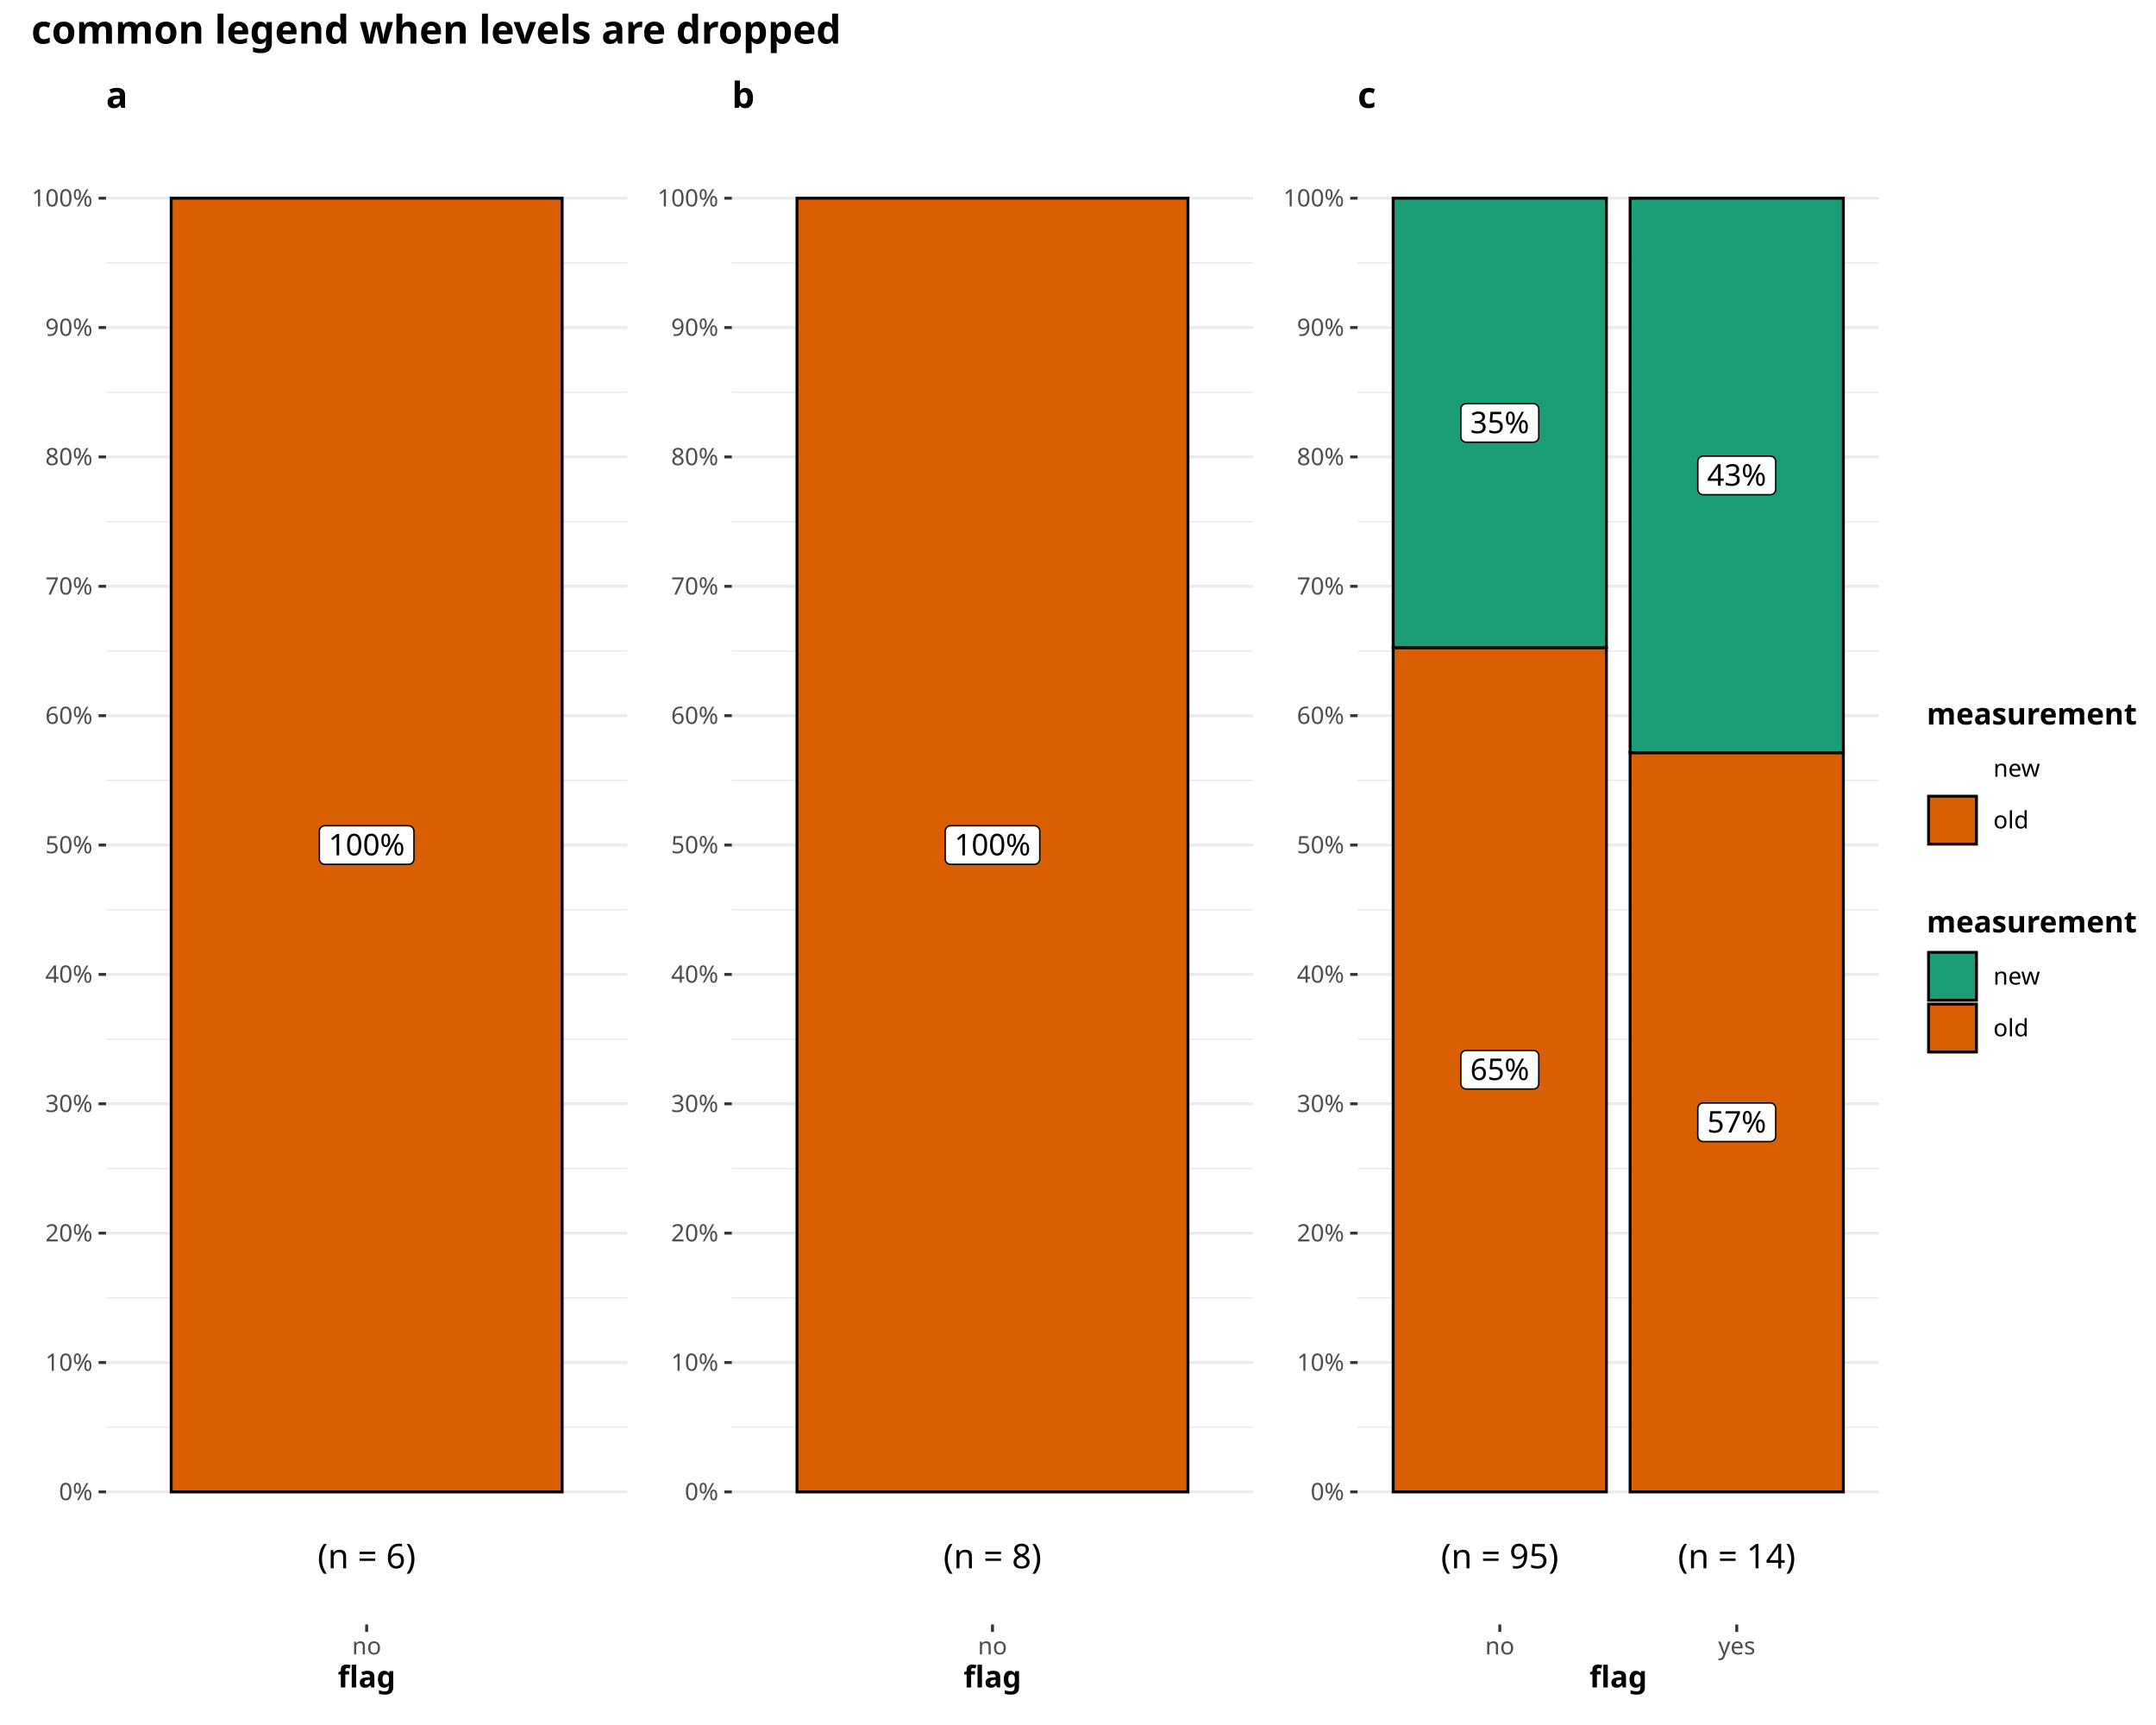
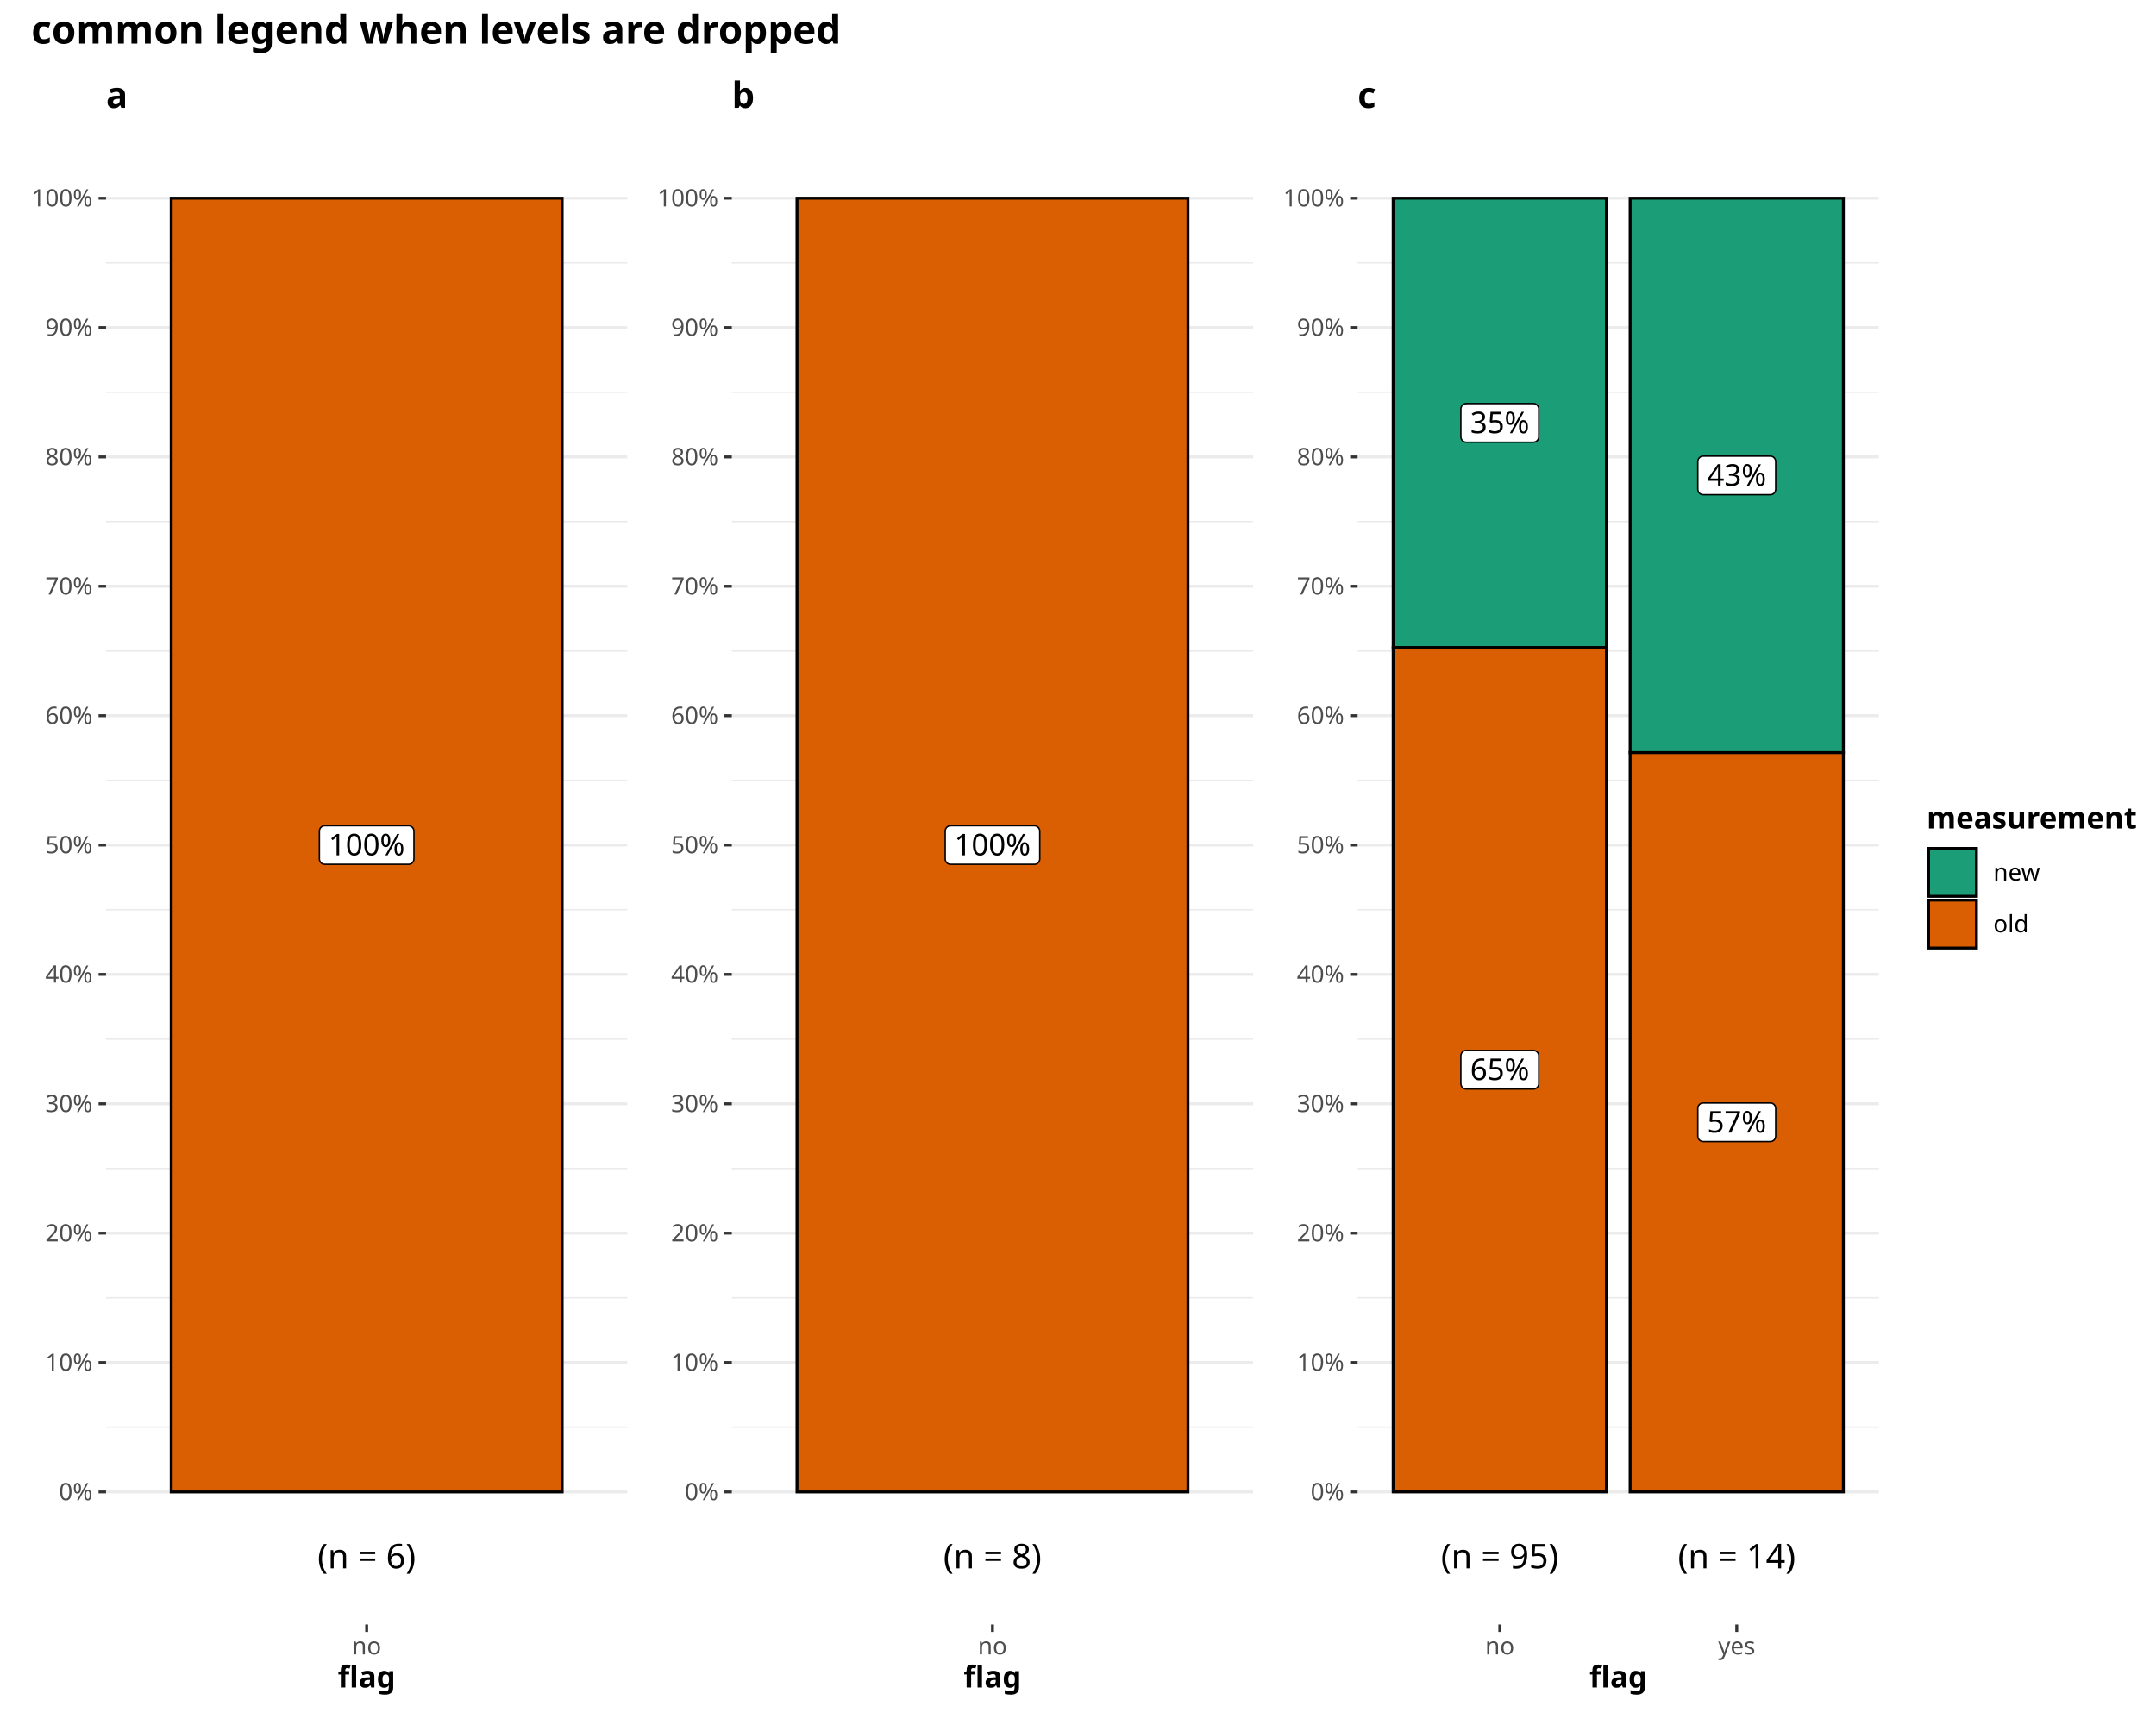
<svg xmlns="http://www.w3.org/2000/svg" class="svglite" data-engine-version="2.0" width="720.00pt" height="576.00pt" viewBox="0 0 720.00 576.00">
  <defs>
    <style type="text/css">
    .svglite line, .svglite polyline, .svglite polygon, .svglite path, .svglite rect, .svglite circle {
      fill: none;
      stroke: #000000;
      stroke-linecap: round;
      stroke-linejoin: round;
      stroke-miterlimit: 10.00;
    }
  </style>
  </defs>
  <rect width="100%" height="100%" style="stroke: none; fill: #FFFFFF;" />
  <defs>
    <clipPath id="cpMC4wMHw3MjAuMDB8MC4wMHw1NzYuMDA=">
      <rect x="0.00" y="0.00" width="720.00" height="576.00" />
    </clipPath>
  </defs>
  <g clip-path="url(#cpMC4wMHw3MjAuMDB8MC4wMHw1NzYuMDA=)">
    <rect x="0" y="0.00" width="720.00" height="576.00" style="stroke-width: 1.07; stroke: #FFFFFF; fill: #FFFFFF;" />
  </g>
  <defs>
    <clipPath id="cpMzUuNDF8NjI3LjQ3fDQzLjUwfDU0Mi40NA==">
      <rect x="35.41" y="43.50" width="592.06" height="498.95" />
    </clipPath>
  </defs>
  <g clip-path="url(#cpMzUuNDF8NjI3LjQ3fDQzLjUwfDU0Mi40NA==)">
</g>
  <g clip-path="url(#cpMC4wMHw3MjAuMDB8MC4wMHw1NzYuMDA=)">
</g>
  <defs>
    <clipPath id="cpNS40OHwyMTQuNDd8MjIuNzh8NTcwLjUy">
      <rect x="5.48" y="22.78" width="208.99" height="547.74" />
    </clipPath>
  </defs>
  <g clip-path="url(#cpNS40OHwyMTQuNDd8MjIuNzh8NTcwLjUy)">
    <rect x="5.48" y="22.78" width="208.99" height="547.74" style="stroke-width: 0.97; stroke: #FFFFFF; fill: #FFFFFF;" />
  </g>
  <g clip-path="url(#cpMC4wMHw3MjAuMDB8MC4wMHw1NzYuMDA=)">
</g>
  <defs>
    <clipPath id="cpMjE0LjQ3fDQyMy40NnwyMi43OHw1NzAuNTI=">
      <rect x="214.47" y="22.78" width="208.99" height="547.74" />
    </clipPath>
  </defs>
  <g clip-path="url(#cpMjE0LjQ3fDQyMy40NnwyMi43OHw1NzAuNTI=)">
    <rect x="214.47" y="22.78" width="208.99" height="547.74" style="stroke-width: 0.97; stroke: #FFFFFF; fill: #FFFFFF;" />
  </g>
  <g clip-path="url(#cpMC4wMHw3MjAuMDB8MC4wMHw1NzYuMDA=)">
</g>
  <defs>
    <clipPath id="cpNDIzLjQ2fDcxNC41MnwyMi43OHw1NzAuNTI=">
      <rect x="423.46" y="22.78" width="291.06" height="547.74" />
    </clipPath>
  </defs>
  <g clip-path="url(#cpNDIzLjQ2fDcxNC41MnwyMi43OHw1NzAuNTI=)">
    <rect x="423.46" y="22.78" width="291.06" height="547.74" style="stroke-width: 0.97; stroke: #FFFFFF; fill: #FFFFFF;" />
  </g>
  <g clip-path="url(#cpMC4wMHw3MjAuMDB8MC4wMHw1NzYuMDA=)">
</g>
  <defs>
    <clipPath id="cpMzUuNDF8MjA5LjQ5fDQzLjUwfDU0Mi40NA==">
      <rect x="35.41" y="43.50" width="174.08" height="498.95" />
    </clipPath>
  </defs>
  <g clip-path="url(#cpMzUuNDF8MjA5LjQ5fDQzLjUwfDU0Mi40NA==)">
    <rect x="35.41" y="43.50" width="174.08" height="498.95" style="stroke-width: 0.97; stroke: none; fill: #FFFFFF;" />
    <polyline points="35.41,476.56 209.49,476.56 " style="stroke-width: 0.48; stroke: #EBEBEB; stroke-linecap: butt;" />
    <polyline points="35.41,433.36 209.49,433.36 " style="stroke-width: 0.48; stroke: #EBEBEB; stroke-linecap: butt;" />
    <polyline points="35.41,390.17 209.49,390.17 " style="stroke-width: 0.48; stroke: #EBEBEB; stroke-linecap: butt;" />
    <polyline points="35.41,346.97 209.49,346.97 " style="stroke-width: 0.48; stroke: #EBEBEB; stroke-linecap: butt;" />
    <polyline points="35.41,303.77 209.49,303.77 " style="stroke-width: 0.48; stroke: #EBEBEB; stroke-linecap: butt;" />
    <polyline points="35.41,260.57 209.49,260.57 " style="stroke-width: 0.48; stroke: #EBEBEB; stroke-linecap: butt;" />
    <polyline points="35.41,217.37 209.49,217.37 " style="stroke-width: 0.48; stroke: #EBEBEB; stroke-linecap: butt;" />
    <polyline points="35.41,174.17 209.49,174.17 " style="stroke-width: 0.48; stroke: #EBEBEB; stroke-linecap: butt;" />
    <polyline points="35.41,130.97 209.49,130.97 " style="stroke-width: 0.48; stroke: #EBEBEB; stroke-linecap: butt;" />
    <polyline points="35.41,87.77 209.49,87.77 " style="stroke-width: 0.48; stroke: #EBEBEB; stroke-linecap: butt;" />
    <polyline points="35.41,498.16 209.49,498.16 " style="stroke-width: 0.97; stroke: #EBEBEB; stroke-linecap: butt;" />
    <polyline points="35.41,454.96 209.49,454.96 " style="stroke-width: 0.97; stroke: #EBEBEB; stroke-linecap: butt;" />
    <polyline points="35.41,411.76 209.49,411.76 " style="stroke-width: 0.97; stroke: #EBEBEB; stroke-linecap: butt;" />
    <polyline points="35.41,368.57 209.49,368.57 " style="stroke-width: 0.97; stroke: #EBEBEB; stroke-linecap: butt;" />
    <polyline points="35.41,325.37 209.49,325.37 " style="stroke-width: 0.97; stroke: #EBEBEB; stroke-linecap: butt;" />
    <polyline points="35.41,282.17 209.49,282.17 " style="stroke-width: 0.97; stroke: #EBEBEB; stroke-linecap: butt;" />
    <polyline points="35.41,238.97 209.49,238.97 " style="stroke-width: 0.97; stroke: #EBEBEB; stroke-linecap: butt;" />
    <polyline points="35.41,195.77 209.49,195.77 " style="stroke-width: 0.97; stroke: #EBEBEB; stroke-linecap: butt;" />
    <polyline points="35.41,152.57 209.49,152.57 " style="stroke-width: 0.97; stroke: #EBEBEB; stroke-linecap: butt;" />
    <polyline points="35.41,109.37 209.49,109.37 " style="stroke-width: 0.97; stroke: #EBEBEB; stroke-linecap: butt;" />
    <polyline points="35.41,66.18 209.49,66.18 " style="stroke-width: 0.97; stroke: #EBEBEB; stroke-linecap: butt;" />
+     <rect x="57.17" y="66.18" width="130.56" height="0.00" style="stroke-width: 0.97; stroke-linecap: butt; stroke-linejoin: miter; fill: #1B9E77;" />
    <rect x="57.17" y="66.18" width="130.56" height="431.99" style="stroke-width: 0.97; stroke-linecap: butt; stroke-linejoin: miter; fill: #D95F02;" />
    <polygon points="108.46,288.61 136.44,288.61 136.36,288.61 136.65,288.60 136.94,288.54 137.21,288.44 137.46,288.29 137.68,288.11 137.87,287.89 138.03,287.65 138.14,287.38 138.21,287.10 138.24,286.81 138.24,286.81 138.24,277.53 138.24,277.53 138.21,277.24 138.14,276.96 138.03,276.69 137.87,276.45 137.68,276.23 137.46,276.05 137.21,275.90 136.94,275.80 136.65,275.74 136.44,275.73 108.46,275.73 108.67,275.74 108.39,275.73 108.10,275.76 107.82,275.84 107.56,275.97 107.32,276.13 107.11,276.33 106.94,276.57 106.80,276.82 106.71,277.10 106.66,277.38 106.66,277.53 106.66,286.81 106.66,286.66 106.66,286.95 106.71,287.24 106.80,287.52 106.94,287.77 107.11,288.00 107.32,288.20 107.56,288.37 107.82,288.49 108.10,288.57 108.39,288.61 " style="stroke-width: 0.48; fill: #FFFFFF;" />
    <text x="122.45" y="285.61" text-anchor="middle" style="font-size: 10.00px; font-family: sans;" textLength="25.58px" lengthAdjust="spacingAndGlyphs">100%</text>
    <text x="122.45" y="523.68" text-anchor="middle" style="font-size: 11.38px; font-family: sans;" textLength="33.21px" lengthAdjust="spacingAndGlyphs">(n = 6)</text>
  </g>
  <g clip-path="url(#cpMC4wMHw3MjAuMDB8MC4wMHw1NzYuMDA=)">
    <text x="30.92" y="500.92" text-anchor="end" style="font-size: 8.00px; fill: #4D4D4D; font-family: sans;" textLength="11.56px" lengthAdjust="spacingAndGlyphs">0%</text>
    <text x="30.92" y="457.72" text-anchor="end" style="font-size: 8.00px; fill: #4D4D4D; font-family: sans;" textLength="16.01px" lengthAdjust="spacingAndGlyphs">10%</text>
    <text x="30.92" y="414.52" text-anchor="end" style="font-size: 8.00px; fill: #4D4D4D; font-family: sans;" textLength="16.01px" lengthAdjust="spacingAndGlyphs">20%</text>
    <text x="30.92" y="371.32" text-anchor="end" style="font-size: 8.00px; fill: #4D4D4D; font-family: sans;" textLength="16.01px" lengthAdjust="spacingAndGlyphs">30%</text>
    <text x="30.92" y="328.12" text-anchor="end" style="font-size: 8.00px; fill: #4D4D4D; font-family: sans;" textLength="16.01px" lengthAdjust="spacingAndGlyphs">40%</text>
    <text x="30.92" y="284.92" text-anchor="end" style="font-size: 8.00px; fill: #4D4D4D; font-family: sans;" textLength="16.01px" lengthAdjust="spacingAndGlyphs">50%</text>
    <text x="30.92" y="241.72" text-anchor="end" style="font-size: 8.00px; fill: #4D4D4D; font-family: sans;" textLength="16.01px" lengthAdjust="spacingAndGlyphs">60%</text>
    <text x="30.92" y="198.52" text-anchor="end" style="font-size: 8.00px; fill: #4D4D4D; font-family: sans;" textLength="16.01px" lengthAdjust="spacingAndGlyphs">70%</text>
    <text x="30.92" y="155.33" text-anchor="end" style="font-size: 8.00px; fill: #4D4D4D; font-family: sans;" textLength="16.01px" lengthAdjust="spacingAndGlyphs">80%</text>
    <text x="30.92" y="112.13" text-anchor="end" style="font-size: 8.00px; fill: #4D4D4D; font-family: sans;" textLength="16.01px" lengthAdjust="spacingAndGlyphs">90%</text>
    <text x="30.92" y="68.93" text-anchor="end" style="font-size: 8.00px; fill: #4D4D4D; font-family: sans;" textLength="20.46px" lengthAdjust="spacingAndGlyphs">100%</text>
    <polyline points="32.92,498.16 35.41,498.16 " style="stroke-width: 0.97; stroke: #333333; stroke-linecap: butt;" />
    <polyline points="32.92,454.96 35.41,454.96 " style="stroke-width: 0.97; stroke: #333333; stroke-linecap: butt;" />
    <polyline points="32.92,411.76 35.41,411.76 " style="stroke-width: 0.97; stroke: #333333; stroke-linecap: butt;" />
    <polyline points="32.92,368.57 35.41,368.57 " style="stroke-width: 0.97; stroke: #333333; stroke-linecap: butt;" />
    <polyline points="32.92,325.37 35.41,325.37 " style="stroke-width: 0.97; stroke: #333333; stroke-linecap: butt;" />
    <polyline points="32.92,282.17 35.41,282.17 " style="stroke-width: 0.97; stroke: #333333; stroke-linecap: butt;" />
    <polyline points="32.92,238.97 35.41,238.97 " style="stroke-width: 0.97; stroke: #333333; stroke-linecap: butt;" />
    <polyline points="32.92,195.77 35.41,195.77 " style="stroke-width: 0.97; stroke: #333333; stroke-linecap: butt;" />
    <polyline points="32.92,152.57 35.41,152.57 " style="stroke-width: 0.97; stroke: #333333; stroke-linecap: butt;" />
    <polyline points="32.92,109.37 35.41,109.37 " style="stroke-width: 0.97; stroke: #333333; stroke-linecap: butt;" />
    <polyline points="32.92,66.18 35.41,66.18 " style="stroke-width: 0.97; stroke: #333333; stroke-linecap: butt;" />
    <polyline points="122.45,544.93 122.45,542.44 " style="stroke-width: 0.97; stroke: #333333; stroke-linecap: butt;" />
    <text x="122.45" y="552.43" text-anchor="middle" style="font-size: 8.00px; fill: #4D4D4D; font-family: sans;" textLength="8.90px" lengthAdjust="spacingAndGlyphs">no</text>
    <text x="122.45" y="563.46" text-anchor="middle" style="font-size: 10.00px; font-weight: bold; font-family: sans;" textLength="16.12px" lengthAdjust="spacingAndGlyphs">flag</text>
    <text x="35.41" y="36.02" style="font-size: 12.00px; font-weight: bold; font-family: sans;" textLength="6.67px" lengthAdjust="spacingAndGlyphs">a</text>
  </g>
  <defs>
    <clipPath id="cpMjQ0LjQwfDQxOC40OHw0My41MHw1NDIuNDQ=">
      <rect x="244.40" y="43.50" width="174.08" height="498.95" />
    </clipPath>
  </defs>
  <g clip-path="url(#cpMjQ0LjQwfDQxOC40OHw0My41MHw1NDIuNDQ=)">
    <rect x="244.40" y="43.50" width="174.08" height="498.95" style="stroke-width: 0.97; stroke: none; fill: #FFFFFF;" />
    <polyline points="244.40,476.56 418.48,476.56 " style="stroke-width: 0.48; stroke: #EBEBEB; stroke-linecap: butt;" />
    <polyline points="244.40,433.36 418.48,433.36 " style="stroke-width: 0.48; stroke: #EBEBEB; stroke-linecap: butt;" />
    <polyline points="244.40,390.17 418.48,390.17 " style="stroke-width: 0.48; stroke: #EBEBEB; stroke-linecap: butt;" />
    <polyline points="244.40,346.97 418.48,346.97 " style="stroke-width: 0.48; stroke: #EBEBEB; stroke-linecap: butt;" />
    <polyline points="244.40,303.77 418.48,303.77 " style="stroke-width: 0.48; stroke: #EBEBEB; stroke-linecap: butt;" />
    <polyline points="244.40,260.57 418.48,260.57 " style="stroke-width: 0.48; stroke: #EBEBEB; stroke-linecap: butt;" />
    <polyline points="244.40,217.37 418.48,217.37 " style="stroke-width: 0.48; stroke: #EBEBEB; stroke-linecap: butt;" />
    <polyline points="244.40,174.17 418.48,174.17 " style="stroke-width: 0.48; stroke: #EBEBEB; stroke-linecap: butt;" />
    <polyline points="244.40,130.97 418.48,130.97 " style="stroke-width: 0.48; stroke: #EBEBEB; stroke-linecap: butt;" />
    <polyline points="244.40,87.77 418.48,87.77 " style="stroke-width: 0.48; stroke: #EBEBEB; stroke-linecap: butt;" />
    <polyline points="244.40,498.16 418.48,498.16 " style="stroke-width: 0.97; stroke: #EBEBEB; stroke-linecap: butt;" />
    <polyline points="244.40,454.96 418.48,454.96 " style="stroke-width: 0.97; stroke: #EBEBEB; stroke-linecap: butt;" />
    <polyline points="244.40,411.76 418.48,411.76 " style="stroke-width: 0.97; stroke: #EBEBEB; stroke-linecap: butt;" />
    <polyline points="244.40,368.57 418.48,368.57 " style="stroke-width: 0.97; stroke: #EBEBEB; stroke-linecap: butt;" />
    <polyline points="244.40,325.37 418.48,325.37 " style="stroke-width: 0.97; stroke: #EBEBEB; stroke-linecap: butt;" />
    <polyline points="244.40,282.17 418.48,282.17 " style="stroke-width: 0.97; stroke: #EBEBEB; stroke-linecap: butt;" />
    <polyline points="244.40,238.97 418.48,238.97 " style="stroke-width: 0.97; stroke: #EBEBEB; stroke-linecap: butt;" />
    <polyline points="244.40,195.77 418.48,195.77 " style="stroke-width: 0.97; stroke: #EBEBEB; stroke-linecap: butt;" />
    <polyline points="244.40,152.57 418.48,152.57 " style="stroke-width: 0.97; stroke: #EBEBEB; stroke-linecap: butt;" />
    <polyline points="244.40,109.37 418.48,109.37 " style="stroke-width: 0.97; stroke: #EBEBEB; stroke-linecap: butt;" />
    <polyline points="244.40,66.18 418.48,66.18 " style="stroke-width: 0.97; stroke: #EBEBEB; stroke-linecap: butt;" />
+     <rect x="266.16" y="66.18" width="130.56" height="0.00" style="stroke-width: 0.97; stroke-linecap: butt; stroke-linejoin: miter; fill: #1B9E77;" />
    <rect x="266.16" y="66.18" width="130.56" height="431.99" style="stroke-width: 0.97; stroke-linecap: butt; stroke-linejoin: miter; fill: #D95F02;" />
    <polygon points="317.45,288.61 345.43,288.61 345.35,288.61 345.64,288.60 345.93,288.54 346.20,288.44 346.45,288.29 346.67,288.11 346.86,287.89 347.02,287.65 347.13,287.38 347.20,287.10 347.23,286.81 347.23,286.81 347.23,277.53 347.23,277.53 347.20,277.24 347.13,276.96 347.02,276.69 346.86,276.45 346.67,276.23 346.45,276.05 346.20,275.90 345.93,275.80 345.64,275.74 345.43,275.73 317.45,275.73 317.66,275.74 317.37,275.73 317.09,275.76 316.81,275.84 316.55,275.97 316.31,276.13 316.10,276.33 315.93,276.57 315.79,276.82 315.70,277.10 315.65,277.38 315.65,277.53 315.65,286.81 315.65,286.66 315.65,286.95 315.70,287.24 315.79,287.52 315.93,287.77 316.10,288.00 316.31,288.20 316.55,288.37 316.81,288.49 317.09,288.57 317.37,288.61 " style="stroke-width: 0.48; fill: #FFFFFF;" />
    <text x="331.44" y="285.61" text-anchor="middle" style="font-size: 10.00px; font-family: sans;" textLength="25.58px" lengthAdjust="spacingAndGlyphs">100%</text>
    <text x="331.44" y="523.68" text-anchor="middle" style="font-size: 11.38px; font-family: sans;" textLength="33.21px" lengthAdjust="spacingAndGlyphs">(n = 8)</text>
  </g>
  <g clip-path="url(#cpMC4wMHw3MjAuMDB8MC4wMHw1NzYuMDA=)">
    <text x="239.91" y="500.92" text-anchor="end" style="font-size: 8.00px; fill: #4D4D4D; font-family: sans;" textLength="11.56px" lengthAdjust="spacingAndGlyphs">0%</text>
    <text x="239.91" y="457.72" text-anchor="end" style="font-size: 8.00px; fill: #4D4D4D; font-family: sans;" textLength="16.01px" lengthAdjust="spacingAndGlyphs">10%</text>
    <text x="239.91" y="414.52" text-anchor="end" style="font-size: 8.00px; fill: #4D4D4D; font-family: sans;" textLength="16.01px" lengthAdjust="spacingAndGlyphs">20%</text>
    <text x="239.91" y="371.32" text-anchor="end" style="font-size: 8.00px; fill: #4D4D4D; font-family: sans;" textLength="16.01px" lengthAdjust="spacingAndGlyphs">30%</text>
    <text x="239.91" y="328.12" text-anchor="end" style="font-size: 8.00px; fill: #4D4D4D; font-family: sans;" textLength="16.01px" lengthAdjust="spacingAndGlyphs">40%</text>
    <text x="239.91" y="284.92" text-anchor="end" style="font-size: 8.00px; fill: #4D4D4D; font-family: sans;" textLength="16.01px" lengthAdjust="spacingAndGlyphs">50%</text>
    <text x="239.91" y="241.72" text-anchor="end" style="font-size: 8.00px; fill: #4D4D4D; font-family: sans;" textLength="16.01px" lengthAdjust="spacingAndGlyphs">60%</text>
    <text x="239.91" y="198.52" text-anchor="end" style="font-size: 8.00px; fill: #4D4D4D; font-family: sans;" textLength="16.01px" lengthAdjust="spacingAndGlyphs">70%</text>
    <text x="239.91" y="155.33" text-anchor="end" style="font-size: 8.00px; fill: #4D4D4D; font-family: sans;" textLength="16.01px" lengthAdjust="spacingAndGlyphs">80%</text>
    <text x="239.91" y="112.13" text-anchor="end" style="font-size: 8.00px; fill: #4D4D4D; font-family: sans;" textLength="16.01px" lengthAdjust="spacingAndGlyphs">90%</text>
    <text x="239.91" y="68.93" text-anchor="end" style="font-size: 8.00px; fill: #4D4D4D; font-family: sans;" textLength="20.46px" lengthAdjust="spacingAndGlyphs">100%</text>
    <polyline points="241.90,498.16 244.40,498.16 " style="stroke-width: 0.97; stroke: #333333; stroke-linecap: butt;" />
    <polyline points="241.90,454.96 244.40,454.96 " style="stroke-width: 0.97; stroke: #333333; stroke-linecap: butt;" />
    <polyline points="241.90,411.76 244.40,411.76 " style="stroke-width: 0.97; stroke: #333333; stroke-linecap: butt;" />
    <polyline points="241.90,368.57 244.40,368.57 " style="stroke-width: 0.97; stroke: #333333; stroke-linecap: butt;" />
    <polyline points="241.90,325.37 244.40,325.37 " style="stroke-width: 0.97; stroke: #333333; stroke-linecap: butt;" />
    <polyline points="241.90,282.17 244.40,282.17 " style="stroke-width: 0.97; stroke: #333333; stroke-linecap: butt;" />
    <polyline points="241.90,238.97 244.40,238.97 " style="stroke-width: 0.97; stroke: #333333; stroke-linecap: butt;" />
    <polyline points="241.90,195.77 244.40,195.77 " style="stroke-width: 0.97; stroke: #333333; stroke-linecap: butt;" />
    <polyline points="241.90,152.57 244.40,152.57 " style="stroke-width: 0.97; stroke: #333333; stroke-linecap: butt;" />
    <polyline points="241.90,109.37 244.40,109.37 " style="stroke-width: 0.97; stroke: #333333; stroke-linecap: butt;" />
    <polyline points="241.90,66.18 244.40,66.18 " style="stroke-width: 0.97; stroke: #333333; stroke-linecap: butt;" />
    <polyline points="331.44,544.93 331.44,542.44 " style="stroke-width: 0.97; stroke: #333333; stroke-linecap: butt;" />
    <text x="331.44" y="552.43" text-anchor="middle" style="font-size: 8.00px; fill: #4D4D4D; font-family: sans;" textLength="8.90px" lengthAdjust="spacingAndGlyphs">no</text>
    <text x="331.44" y="563.46" text-anchor="middle" style="font-size: 10.00px; font-weight: bold; font-family: sans;" textLength="16.12px" lengthAdjust="spacingAndGlyphs">flag</text>
    <text x="244.40" y="36.02" style="font-size: 12.00px; font-weight: bold; font-family: sans;" textLength="6.67px" lengthAdjust="spacingAndGlyphs">b</text>
  </g>
  <defs>
    <clipPath id="cpNDUzLjM4fDYyNy40N3w0My41MHw1NDIuNDQ=">
      <rect x="453.38" y="43.50" width="174.08" height="498.95" />
    </clipPath>
  </defs>
  <g clip-path="url(#cpNDUzLjM4fDYyNy40N3w0My41MHw1NDIuNDQ=)">
    <rect x="453.38" y="43.50" width="174.08" height="498.95" style="stroke-width: 0.97; stroke: none; fill: #FFFFFF;" />
    <polyline points="453.38,476.56 627.47,476.56 " style="stroke-width: 0.48; stroke: #EBEBEB; stroke-linecap: butt;" />
    <polyline points="453.38,433.36 627.47,433.36 " style="stroke-width: 0.48; stroke: #EBEBEB; stroke-linecap: butt;" />
    <polyline points="453.38,390.17 627.47,390.17 " style="stroke-width: 0.48; stroke: #EBEBEB; stroke-linecap: butt;" />
    <polyline points="453.38,346.97 627.47,346.97 " style="stroke-width: 0.48; stroke: #EBEBEB; stroke-linecap: butt;" />
    <polyline points="453.38,303.77 627.47,303.77 " style="stroke-width: 0.48; stroke: #EBEBEB; stroke-linecap: butt;" />
    <polyline points="453.38,260.57 627.47,260.57 " style="stroke-width: 0.48; stroke: #EBEBEB; stroke-linecap: butt;" />
    <polyline points="453.38,217.37 627.47,217.37 " style="stroke-width: 0.48; stroke: #EBEBEB; stroke-linecap: butt;" />
    <polyline points="453.38,174.17 627.47,174.17 " style="stroke-width: 0.48; stroke: #EBEBEB; stroke-linecap: butt;" />
    <polyline points="453.38,130.97 627.47,130.97 " style="stroke-width: 0.48; stroke: #EBEBEB; stroke-linecap: butt;" />
    <polyline points="453.38,87.77 627.47,87.77 " style="stroke-width: 0.48; stroke: #EBEBEB; stroke-linecap: butt;" />
    <polyline points="453.38,498.16 627.47,498.16 " style="stroke-width: 0.97; stroke: #EBEBEB; stroke-linecap: butt;" />
    <polyline points="453.38,454.96 627.47,454.96 " style="stroke-width: 0.97; stroke: #EBEBEB; stroke-linecap: butt;" />
    <polyline points="453.38,411.76 627.47,411.76 " style="stroke-width: 0.97; stroke: #EBEBEB; stroke-linecap: butt;" />
    <polyline points="453.38,368.57 627.47,368.57 " style="stroke-width: 0.97; stroke: #EBEBEB; stroke-linecap: butt;" />
    <polyline points="453.38,325.37 627.47,325.37 " style="stroke-width: 0.97; stroke: #EBEBEB; stroke-linecap: butt;" />
    <polyline points="453.38,282.17 627.47,282.17 " style="stroke-width: 0.97; stroke: #EBEBEB; stroke-linecap: butt;" />
    <polyline points="453.38,238.97 627.47,238.97 " style="stroke-width: 0.97; stroke: #EBEBEB; stroke-linecap: butt;" />
    <polyline points="453.38,195.77 627.47,195.77 " style="stroke-width: 0.97; stroke: #EBEBEB; stroke-linecap: butt;" />
    <polyline points="453.38,152.57 627.47,152.57 " style="stroke-width: 0.97; stroke: #EBEBEB; stroke-linecap: butt;" />
    <polyline points="453.38,109.37 627.47,109.37 " style="stroke-width: 0.97; stroke: #EBEBEB; stroke-linecap: butt;" />
    <polyline points="453.38,66.18 627.47,66.18 " style="stroke-width: 0.97; stroke: #EBEBEB; stroke-linecap: butt;" />
+     <rect x="465.25" y="66.18" width="71.21" height="150.06" style="stroke-width: 0.97; stroke-linecap: butt; stroke-linejoin: miter; fill: #1B9E77;" />
    <rect x="465.25" y="216.23" width="71.21" height="281.93" style="stroke-width: 0.97; stroke-linecap: butt; stroke-linejoin: miter; fill: #D95F02;" />
+     <rect x="544.38" y="66.18" width="71.21" height="185.14" style="stroke-width: 0.97; stroke-linecap: butt; stroke-linejoin: miter; fill: #1B9E77;" />
    <rect x="544.38" y="251.31" width="71.21" height="246.85" style="stroke-width: 0.97; stroke-linecap: butt; stroke-linejoin: miter; fill: #D95F02;" />
-     <rect x="465.25" y="66.18" width="71.21" height="150.06" style="stroke-width: 0.97; stroke-linecap: butt; stroke-linejoin: miter; fill: #1B9E77;" />
-     <rect x="544.38" y="66.18" width="71.21" height="185.14" style="stroke-width: 0.97; stroke-linecap: butt; stroke-linejoin: miter; fill: #1B9E77;" />
+     <polygon points="489.65,147.65 512.07,147.65 512.00,147.64 512.29,147.63 512.57,147.57 512.84,147.47 513.09,147.33 513.32,147.14 513.51,146.93 513.66,146.68 513.78,146.42 513.85,146.13 513.87,145.85 513.87,145.85 513.87,136.56 513.87,136.56 513.85,136.27 513.78,135.99 513.66,135.73 513.51,135.48 513.32,135.27 513.09,135.08 512.84,134.94 512.57,134.83 512.29,134.78 512.07,134.76 489.65,134.76 489.87,134.78 489.58,134.76 489.29,134.80 489.02,134.88 488.75,135.00 488.51,135.17 488.31,135.37 488.13,135.60 488.00,135.86 487.91,136.13 487.86,136.42 487.85,136.56 487.85,145.85 487.86,145.70 487.86,145.99 487.91,146.28 488.00,146.55 488.13,146.81 488.31,147.04 488.51,147.24 488.75,147.40 489.02,147.53 489.29,147.61 489.58,147.64 " style="stroke-width: 0.48; fill: #FFFFFF;" />
+     <text x="500.86" y="144.65" text-anchor="middle" style="font-size: 10.00px; font-family: sans;" textLength="20.02px" lengthAdjust="spacingAndGlyphs">35%</text>
    <polygon points="489.65,363.64 512.07,363.64 512.00,363.64 512.29,363.63 512.57,363.57 512.84,363.47 513.09,363.32 513.32,363.14 513.51,362.92 513.66,362.68 513.78,362.41 513.85,362.13 513.87,361.84 513.87,361.84 513.87,352.56 513.87,352.56 513.85,352.27 513.78,351.99 513.66,351.72 513.51,351.48 513.32,351.26 513.09,351.08 512.84,350.93 512.57,350.83 512.29,350.77 512.07,350.76 489.65,350.76 489.87,350.77 489.58,350.76 489.29,350.79 489.02,350.87 488.75,351.00 488.51,351.16 488.31,351.36 488.13,351.59 488.00,351.85 487.91,352.13 487.86,352.41 487.85,352.56 487.85,361.84 487.86,361.69 487.86,361.98 487.91,362.27 488.00,362.54 488.13,362.80 488.31,363.03 488.51,363.23 488.75,363.40 489.02,363.52 489.29,363.60 489.58,363.64 " style="stroke-width: 0.48; fill: #FFFFFF;" />
    <text x="500.86" y="360.64" text-anchor="middle" style="font-size: 10.00px; font-family: sans;" textLength="20.02px" lengthAdjust="spacingAndGlyphs">65%</text>
+     <polygon points="568.78,165.18 591.20,165.18 591.12,165.18 591.41,165.17 591.70,165.11 591.97,165.01 592.22,164.87 592.44,164.68 592.64,164.47 592.79,164.22 592.90,163.95 592.97,163.67 593.00,163.38 593.00,163.38 593.00,154.10 593.00,154.10 592.97,153.81 592.90,153.53 592.79,153.27 592.64,153.02 592.44,152.80 592.22,152.62 591.97,152.48 591.70,152.37 591.41,152.32 591.20,152.30 568.78,152.30 569.00,152.32 568.71,152.30 568.42,152.34 568.14,152.42 567.88,152.54 567.64,152.71 567.43,152.91 567.26,153.14 567.13,153.40 567.03,153.67 566.99,153.96 566.98,154.10 566.98,163.38 566.99,163.24 566.99,163.53 567.03,163.82 567.13,164.09 567.26,164.35 567.43,164.58 567.64,164.78 567.88,164.94 568.14,165.07 568.42,165.15 568.71,165.18 " style="stroke-width: 0.48; fill: #FFFFFF;" />
+     <text x="579.99" y="162.18" text-anchor="middle" style="font-size: 10.00px; font-family: sans;" textLength="20.02px" lengthAdjust="spacingAndGlyphs">43%</text>
    <polygon points="568.78,381.18 591.20,381.18 591.12,381.18 591.41,381.17 591.70,381.11 591.97,381.00 592.22,380.86 592.44,380.68 592.64,380.46 592.79,380.21 592.90,379.95 592.97,379.67 593.00,379.38 593.00,379.38 593.00,370.10 593.00,370.10 592.97,369.81 592.90,369.53 592.79,369.26 592.64,369.02 592.44,368.80 592.22,368.61 591.97,368.47 591.70,368.37 591.41,368.31 591.20,368.30 568.78,368.30 569.00,368.31 568.71,368.30 568.42,368.33 568.14,368.41 567.88,368.54 567.64,368.70 567.43,368.90 567.26,369.13 567.13,369.39 567.03,369.67 566.99,369.95 566.98,370.10 566.98,379.38 566.99,379.23 566.99,379.52 567.03,379.81 567.13,380.08 567.26,380.34 567.43,380.57 567.64,380.77 567.88,380.94 568.14,381.06 568.42,381.14 568.71,381.18 " style="stroke-width: 0.48; fill: #FFFFFF;" />
    <text x="579.99" y="378.18" text-anchor="middle" style="font-size: 10.00px; font-family: sans;" textLength="20.02px" lengthAdjust="spacingAndGlyphs">57%</text>
-     <polygon points="489.65,147.65 512.07,147.65 512.00,147.64 512.29,147.63 512.57,147.57 512.84,147.47 513.09,147.33 513.32,147.14 513.51,146.93 513.66,146.68 513.78,146.42 513.85,146.13 513.87,145.85 513.87,145.85 513.87,136.56 513.87,136.56 513.85,136.27 513.78,135.99 513.66,135.73 513.51,135.48 513.32,135.27 513.09,135.08 512.84,134.94 512.57,134.83 512.29,134.78 512.07,134.76 489.65,134.76 489.87,134.78 489.58,134.76 489.29,134.80 489.02,134.88 488.75,135.00 488.51,135.17 488.31,135.37 488.13,135.60 488.00,135.86 487.91,136.13 487.86,136.42 487.85,136.56 487.85,145.85 487.86,145.70 487.86,145.99 487.91,146.28 488.00,146.55 488.13,146.81 488.31,147.04 488.51,147.24 488.75,147.40 489.02,147.53 489.29,147.61 489.58,147.64 " style="stroke-width: 0.48; fill: #FFFFFF;" />
-     <text x="500.86" y="144.65" text-anchor="middle" style="font-size: 10.00px; font-family: sans;" textLength="20.02px" lengthAdjust="spacingAndGlyphs">35%</text>
-     <polygon points="568.78,165.18 591.20,165.18 591.12,165.18 591.41,165.17 591.70,165.11 591.97,165.01 592.22,164.87 592.44,164.68 592.64,164.47 592.79,164.22 592.90,163.95 592.97,163.67 593.00,163.38 593.00,163.38 593.00,154.10 593.00,154.10 592.97,153.81 592.90,153.53 592.79,153.27 592.64,153.02 592.44,152.80 592.22,152.62 591.97,152.48 591.70,152.37 591.41,152.32 591.20,152.30 568.78,152.30 569.00,152.32 568.71,152.30 568.42,152.34 568.14,152.42 567.88,152.54 567.64,152.71 567.43,152.91 567.26,153.14 567.13,153.40 567.03,153.67 566.99,153.96 566.98,154.10 566.98,163.38 566.99,163.24 566.99,163.53 567.03,163.82 567.13,164.09 567.26,164.35 567.43,164.58 567.64,164.78 567.88,164.94 568.14,165.07 568.42,165.15 568.71,165.18 " style="stroke-width: 0.48; fill: #FFFFFF;" />
-     <text x="579.99" y="162.18" text-anchor="middle" style="font-size: 10.00px; font-family: sans;" textLength="20.02px" lengthAdjust="spacingAndGlyphs">43%</text>
    <text x="579.99" y="523.68" text-anchor="middle" style="font-size: 11.38px; font-family: sans;" textLength="39.54px" lengthAdjust="spacingAndGlyphs">(n = 14)</text>
    <text x="500.86" y="523.68" text-anchor="middle" style="font-size: 11.38px; font-family: sans;" textLength="39.54px" lengthAdjust="spacingAndGlyphs">(n = 95)</text>
  </g>
  <g clip-path="url(#cpMC4wMHw3MjAuMDB8MC4wMHw1NzYuMDA=)">
    <text x="448.90" y="500.92" text-anchor="end" style="font-size: 8.00px; fill: #4D4D4D; font-family: sans;" textLength="11.56px" lengthAdjust="spacingAndGlyphs">0%</text>
    <text x="448.90" y="457.72" text-anchor="end" style="font-size: 8.00px; fill: #4D4D4D; font-family: sans;" textLength="16.01px" lengthAdjust="spacingAndGlyphs">10%</text>
    <text x="448.90" y="414.52" text-anchor="end" style="font-size: 8.00px; fill: #4D4D4D; font-family: sans;" textLength="16.01px" lengthAdjust="spacingAndGlyphs">20%</text>
    <text x="448.90" y="371.32" text-anchor="end" style="font-size: 8.00px; fill: #4D4D4D; font-family: sans;" textLength="16.01px" lengthAdjust="spacingAndGlyphs">30%</text>
    <text x="448.90" y="328.12" text-anchor="end" style="font-size: 8.00px; fill: #4D4D4D; font-family: sans;" textLength="16.01px" lengthAdjust="spacingAndGlyphs">40%</text>
    <text x="448.90" y="284.92" text-anchor="end" style="font-size: 8.00px; fill: #4D4D4D; font-family: sans;" textLength="16.01px" lengthAdjust="spacingAndGlyphs">50%</text>
    <text x="448.90" y="241.72" text-anchor="end" style="font-size: 8.00px; fill: #4D4D4D; font-family: sans;" textLength="16.01px" lengthAdjust="spacingAndGlyphs">60%</text>
    <text x="448.90" y="198.52" text-anchor="end" style="font-size: 8.00px; fill: #4D4D4D; font-family: sans;" textLength="16.01px" lengthAdjust="spacingAndGlyphs">70%</text>
    <text x="448.90" y="155.33" text-anchor="end" style="font-size: 8.00px; fill: #4D4D4D; font-family: sans;" textLength="16.01px" lengthAdjust="spacingAndGlyphs">80%</text>
    <text x="448.90" y="112.13" text-anchor="end" style="font-size: 8.00px; fill: #4D4D4D; font-family: sans;" textLength="16.01px" lengthAdjust="spacingAndGlyphs">90%</text>
    <text x="448.90" y="68.93" text-anchor="end" style="font-size: 8.00px; fill: #4D4D4D; font-family: sans;" textLength="20.46px" lengthAdjust="spacingAndGlyphs">100%</text>
    <polyline points="450.89,498.16 453.38,498.16 " style="stroke-width: 0.97; stroke: #333333; stroke-linecap: butt;" />
    <polyline points="450.89,454.96 453.38,454.96 " style="stroke-width: 0.97; stroke: #333333; stroke-linecap: butt;" />
    <polyline points="450.89,411.76 453.38,411.76 " style="stroke-width: 0.97; stroke: #333333; stroke-linecap: butt;" />
    <polyline points="450.89,368.57 453.38,368.57 " style="stroke-width: 0.97; stroke: #333333; stroke-linecap: butt;" />
    <polyline points="450.89,325.37 453.38,325.37 " style="stroke-width: 0.97; stroke: #333333; stroke-linecap: butt;" />
    <polyline points="450.89,282.17 453.38,282.17 " style="stroke-width: 0.97; stroke: #333333; stroke-linecap: butt;" />
    <polyline points="450.89,238.97 453.38,238.97 " style="stroke-width: 0.97; stroke: #333333; stroke-linecap: butt;" />
    <polyline points="450.89,195.77 453.38,195.77 " style="stroke-width: 0.97; stroke: #333333; stroke-linecap: butt;" />
    <polyline points="450.89,152.57 453.38,152.57 " style="stroke-width: 0.97; stroke: #333333; stroke-linecap: butt;" />
    <polyline points="450.89,109.37 453.38,109.37 " style="stroke-width: 0.97; stroke: #333333; stroke-linecap: butt;" />
    <polyline points="450.89,66.18 453.38,66.18 " style="stroke-width: 0.97; stroke: #333333; stroke-linecap: butt;" />
    <polyline points="500.86,544.93 500.86,542.44 " style="stroke-width: 0.97; stroke: #333333; stroke-linecap: butt;" />
    <polyline points="579.99,544.93 579.99,542.44 " style="stroke-width: 0.97; stroke: #333333; stroke-linecap: butt;" />
    <text x="500.86" y="552.43" text-anchor="middle" style="font-size: 8.00px; fill: #4D4D4D; font-family: sans;" textLength="8.90px" lengthAdjust="spacingAndGlyphs">no</text>
    <text x="579.99" y="552.43" text-anchor="middle" style="font-size: 8.00px; fill: #4D4D4D; font-family: sans;" textLength="12.46px" lengthAdjust="spacingAndGlyphs">yes</text>
    <text x="540.43" y="563.46" text-anchor="middle" style="font-size: 10.00px; font-weight: bold; font-family: sans;" textLength="16.12px" lengthAdjust="spacingAndGlyphs">flag</text>
    <text x="453.38" y="36.02" style="font-size: 12.00px; font-weight: bold; font-family: sans;" textLength="6.00px" lengthAdjust="spacingAndGlyphs">c</text>
-     <rect x="638.42" y="229.03" width="71.11" height="58.46" style="stroke-width: 0.97; stroke: none; fill: #FFFFFF;" />
-     <text x="643.41" y="241.93" style="font-size: 10.00px; font-weight: bold; font-family: sans;" textLength="61.15px" lengthAdjust="spacingAndGlyphs">measurement</text>
-     <rect x="643.41" y="247.95" width="17.28" height="17.28" style="stroke-width: 0.97; stroke: none; fill: #FFFFFF;" />
-     <rect x="643.41" y="265.23" width="17.28" height="17.28" style="stroke-width: 0.97; stroke: none; fill: #FFFFFF;" />
-     <rect x="644.05" y="265.87" width="15.99" height="15.99" style="stroke-width: 0.97; stroke-linecap: butt; stroke-linejoin: miter; fill: #D95F02;" />
-     <text x="665.67" y="259.34" style="font-size: 8.00px; font-family: sans;" textLength="14.68px" lengthAdjust="spacingAndGlyphs">new</text>
-     <text x="665.67" y="276.62" style="font-size: 8.00px; font-family: sans;" textLength="10.68px" lengthAdjust="spacingAndGlyphs">old</text>
-     <rect x="638.42" y="298.45" width="71.11" height="58.46" style="stroke-width: 0.97; stroke: none; fill: #FFFFFF;" />
-     <text x="643.41" y="311.35" style="font-size: 10.00px; font-weight: bold; font-family: sans;" textLength="61.15px" lengthAdjust="spacingAndGlyphs">measurement</text>
-     <rect x="643.41" y="317.37" width="17.28" height="17.28" style="stroke-width: 0.97; stroke: none; fill: #FFFFFF;" />
-     <rect x="644.05" y="318.01" width="15.99" height="15.99" style="stroke-width: 0.97; stroke-linecap: butt; stroke-linejoin: miter; fill: #1B9E77;" />
-     <rect x="643.41" y="334.65" width="17.28" height="17.28" style="stroke-width: 0.97; stroke: none; fill: #FFFFFF;" />
-     <rect x="644.05" y="335.29" width="15.99" height="15.99" style="stroke-width: 0.97; stroke-linecap: butt; stroke-linejoin: miter; fill: #D95F02;" />
-     <text x="665.67" y="328.76" style="font-size: 8.00px; font-family: sans;" textLength="14.68px" lengthAdjust="spacingAndGlyphs">new</text>
-     <text x="665.67" y="346.04" style="font-size: 8.00px; font-family: sans;" textLength="10.68px" lengthAdjust="spacingAndGlyphs">old</text>
+     <rect x="638.42" y="263.74" width="71.11" height="58.46" style="stroke-width: 0.97; stroke: none; fill: #FFFFFF;" />
+     <text x="643.41" y="276.64" style="font-size: 10.00px; font-weight: bold; font-family: sans;" textLength="61.15px" lengthAdjust="spacingAndGlyphs">measurement</text>
+     <rect x="643.41" y="282.66" width="17.28" height="17.28" style="stroke-width: 0.97; stroke: none; fill: #FFFFFF;" />
+     <rect x="644.05" y="283.30" width="15.99" height="15.99" style="stroke-width: 0.97; stroke-linecap: butt; stroke-linejoin: miter; fill: #1B9E77;" />
+     <rect x="643.41" y="299.94" width="17.28" height="17.28" style="stroke-width: 0.97; stroke: none; fill: #FFFFFF;" />
+     <rect x="644.05" y="300.58" width="15.99" height="15.99" style="stroke-width: 0.97; stroke-linecap: butt; stroke-linejoin: miter; fill: #D95F02;" />
+     <text x="665.67" y="294.05" style="font-size: 8.00px; font-family: sans;" textLength="14.68px" lengthAdjust="spacingAndGlyphs">new</text>
+     <text x="665.67" y="311.33" style="font-size: 8.00px; font-family: sans;" textLength="10.68px" lengthAdjust="spacingAndGlyphs">old</text>
    <text x="10.46" y="14.56" style="font-size: 13.20px; font-weight: bold; font-family: sans;" textLength="241.45px" lengthAdjust="spacingAndGlyphs">common legend when levels are dropped</text>
  </g>
</svg>
